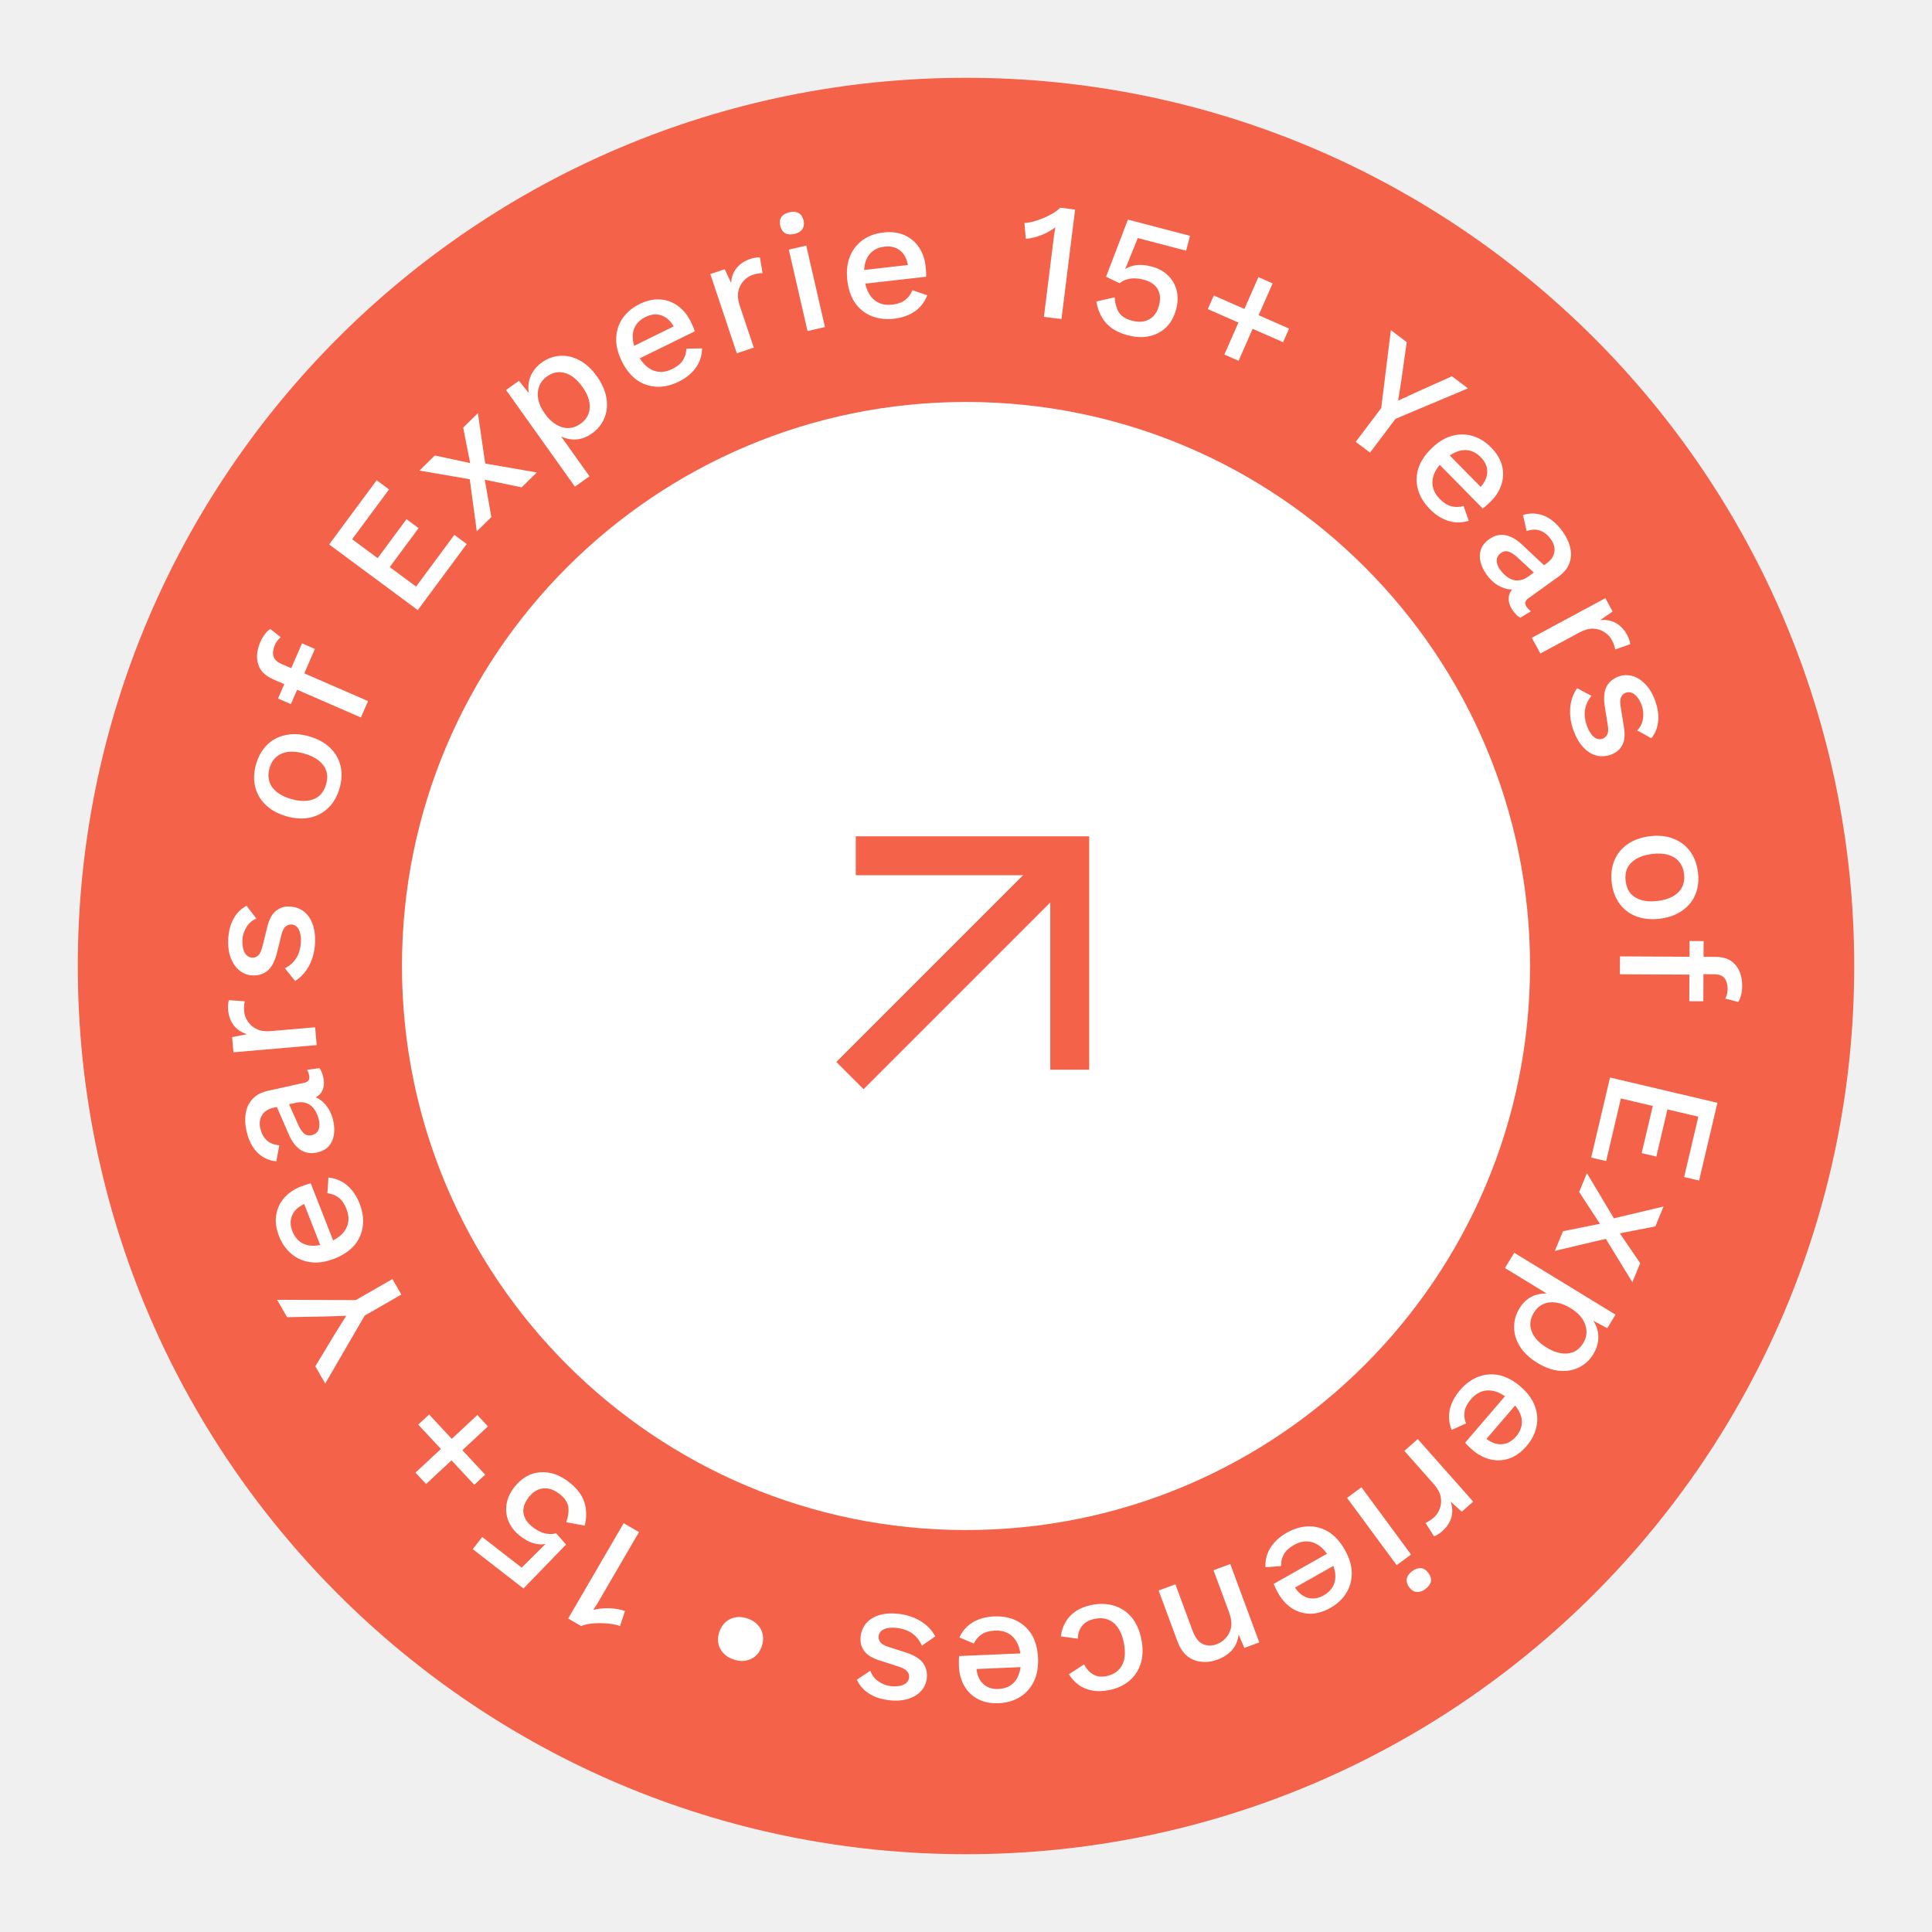
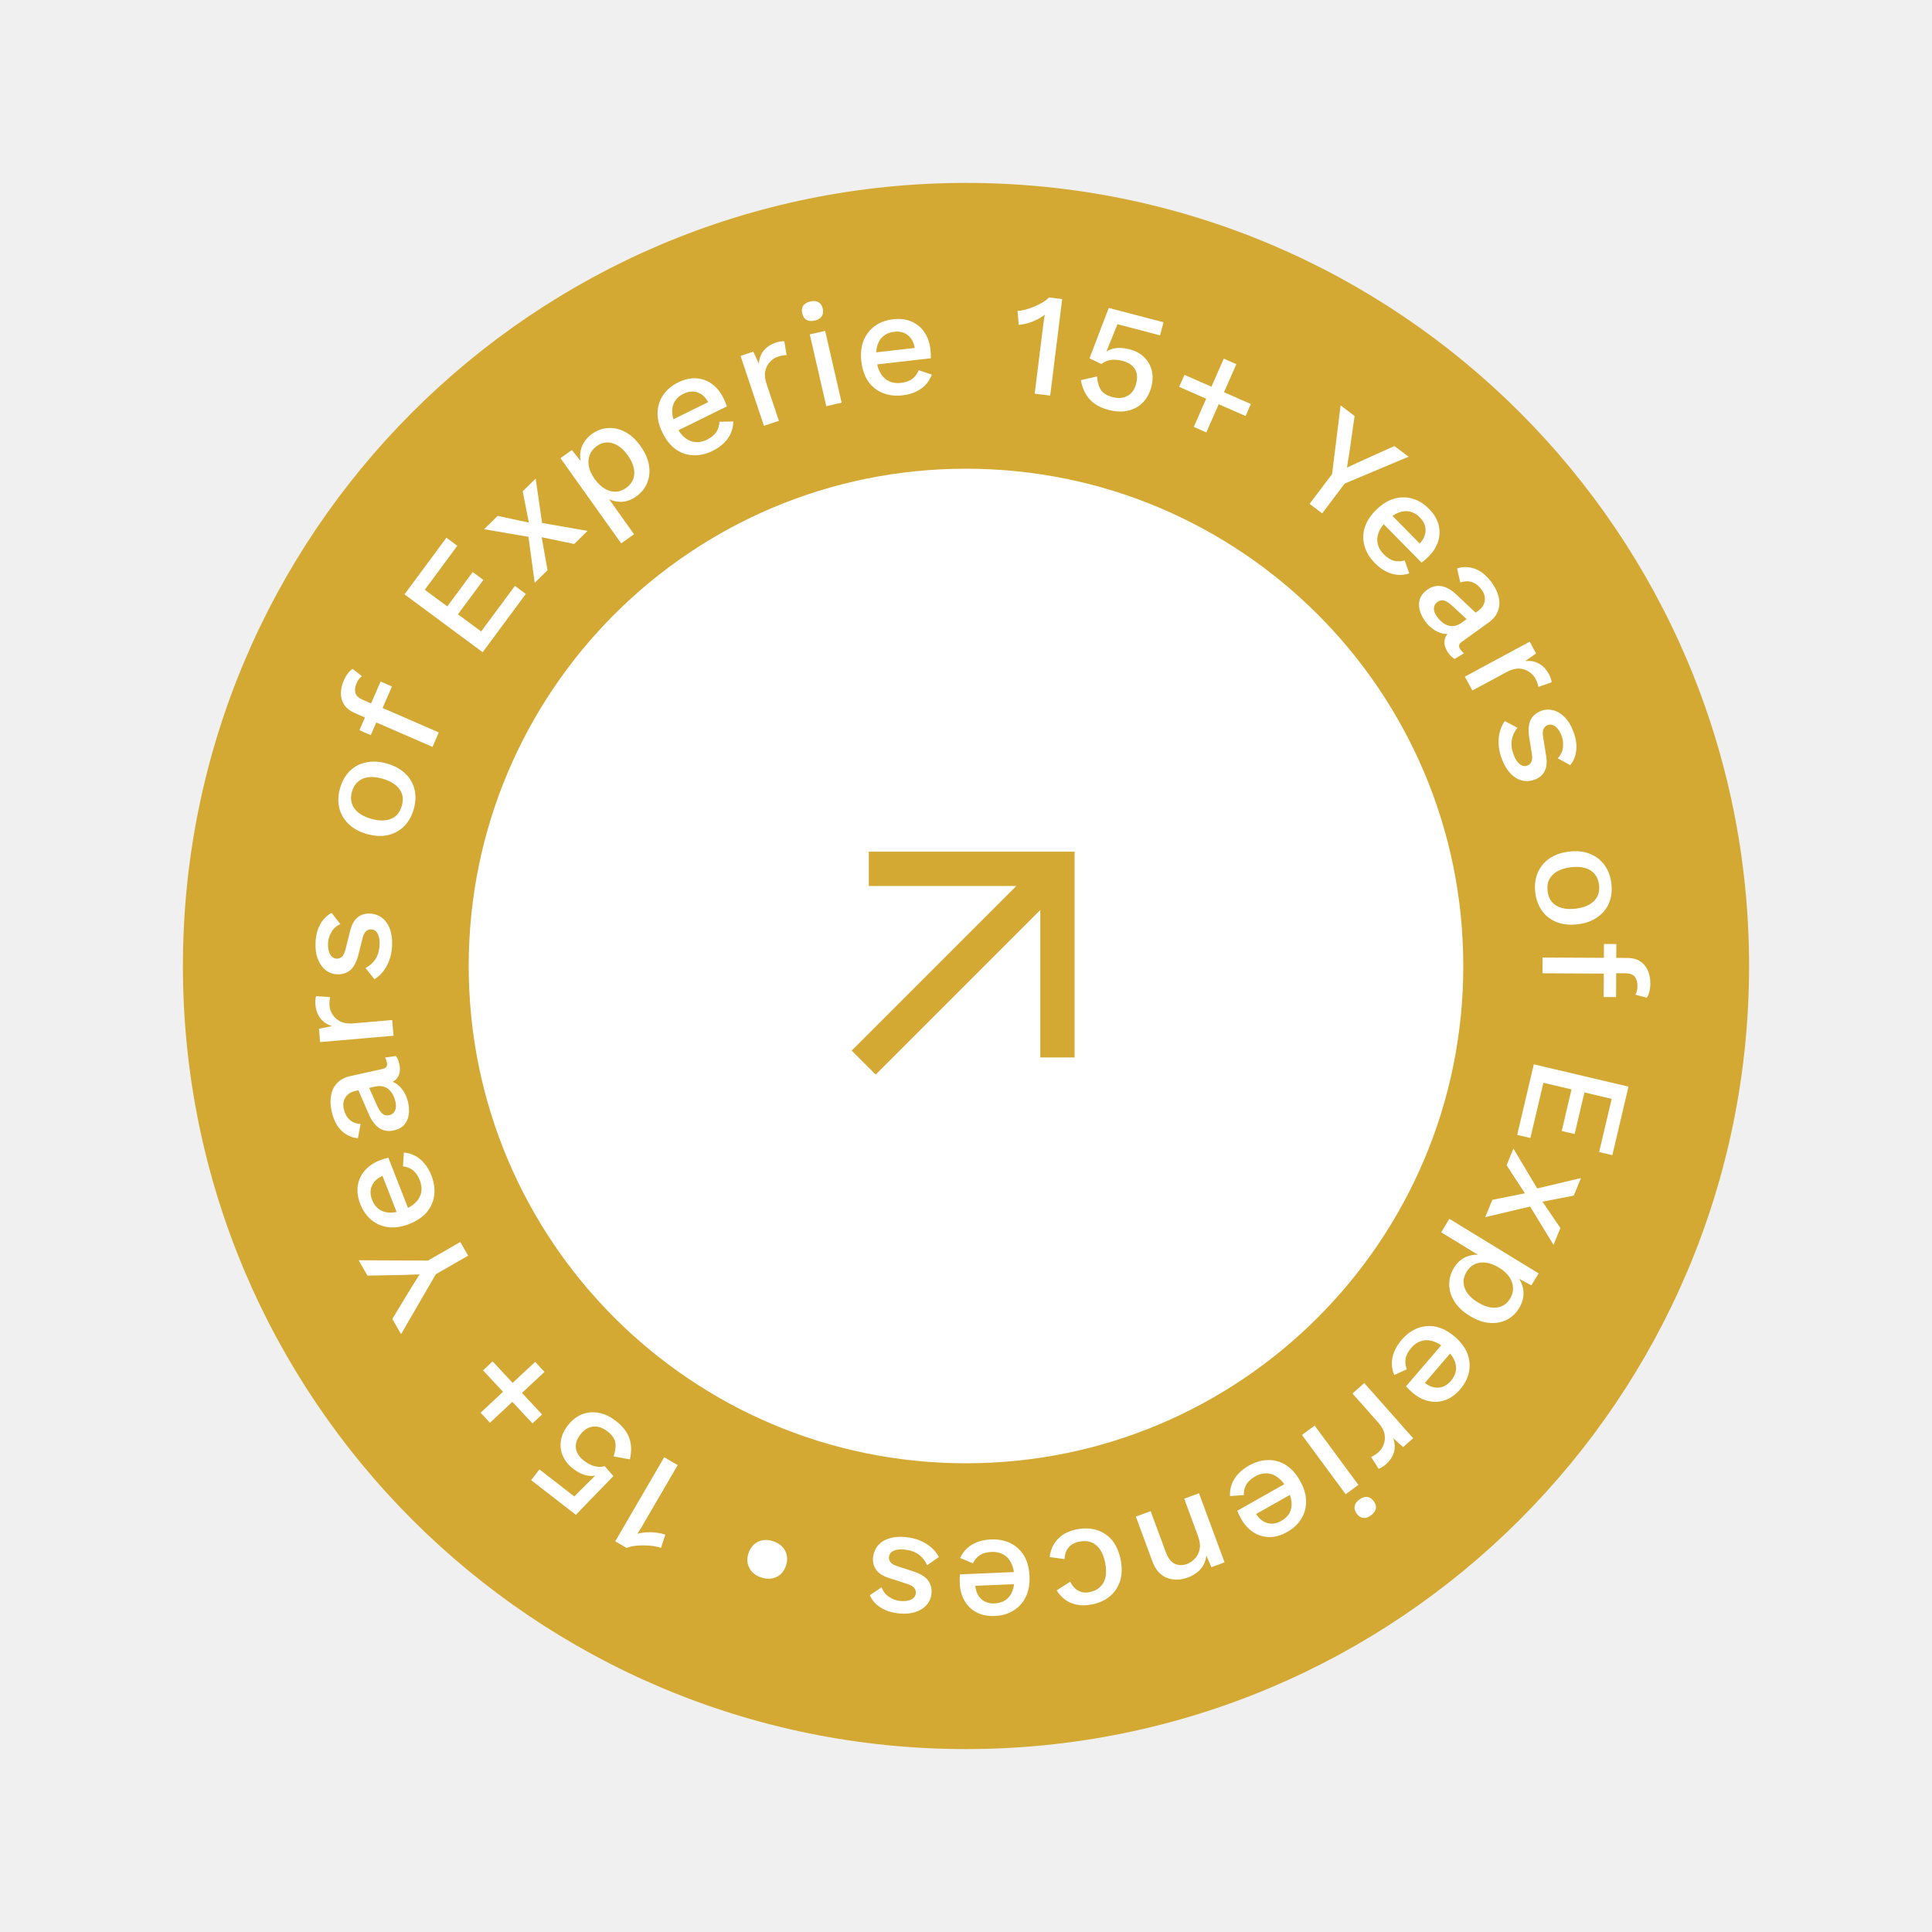
- <svg xmlns="http://www.w3.org/2000/svg" width="149" height="149" viewBox="0 0 149 149" fill="none">
-   <circle cx="74.5" cy="74.5" r="68.5" fill="#F36249" />
+ <svg xmlns="http://www.w3.org/2000/svg" width="149" height="149" viewBox="-10 -10 169 169" fill="none" overflow="visible">
+   <circle cx="74.5" cy="74.5" r="68.5" fill="#d3a934" />
  <circle cx="74.5" cy="74.5" r="43.5" fill="white" />
  <path d="M80.508 24.436L81.229 18.642C81.25 18.471 81.272 18.296 81.294 18.117C81.326 17.931 81.359 17.736 81.393 17.532C81.068 17.777 80.705 17.979 80.304 18.137C79.913 18.288 79.516 18.381 79.114 18.418L79.005 17.196C79.188 17.193 79.404 17.159 79.655 17.095C79.905 17.031 80.167 16.942 80.441 16.829C80.715 16.716 80.969 16.592 81.202 16.456C81.436 16.312 81.623 16.166 81.763 16.019L82.914 16.162L81.864 24.605L80.508 24.436ZM86.986 25.861C86.254 25.67 85.693 25.354 85.301 24.914C84.918 24.477 84.668 23.923 84.55 23.252L85.966 22.93C85.987 23.361 86.088 23.739 86.27 24.062C86.463 24.379 86.808 24.602 87.307 24.733C87.656 24.824 87.968 24.839 88.242 24.777C88.526 24.709 88.765 24.576 88.959 24.378C89.155 24.172 89.296 23.902 89.383 23.57C89.475 23.221 89.488 22.913 89.424 22.648C89.36 22.383 89.227 22.161 89.025 21.984C88.825 21.798 88.55 21.66 88.201 21.569C87.96 21.506 87.729 21.472 87.508 21.468C87.287 21.463 87.079 21.493 86.885 21.558C86.692 21.614 86.512 21.709 86.344 21.843L85.302 21.344L86.987 16.935L91.776 18.187L91.476 19.334L87.748 18.359L86.842 20.601L86.781 20.731L86.806 20.738C87.052 20.58 87.339 20.482 87.669 20.444C88.007 20.408 88.384 20.444 88.799 20.553C89.332 20.692 89.76 20.924 90.083 21.248C90.409 21.564 90.629 21.946 90.743 22.393C90.857 22.84 90.847 23.322 90.712 23.837C90.595 24.286 90.416 24.666 90.175 24.976C89.934 25.286 89.645 25.526 89.307 25.695C88.97 25.864 88.602 25.964 88.204 25.993C87.816 26.016 87.41 25.972 86.986 25.861ZM98.148 21.853L95.523 27.824L94.426 27.342L97.05 21.371L98.148 21.853ZM99.417 25.34L98.956 26.39L93.15 23.839L93.611 22.788L99.417 25.34ZM113.212 29.951L107.623 32.304L105.658 34.907L104.557 34.075L106.523 31.473L107.267 25.461L108.491 26.386L108.05 29.493L107.824 30.905L109.12 30.301L111.978 29.019L113.212 29.951ZM110.273 39.265C109.821 38.806 109.518 38.308 109.364 37.772C109.21 37.236 109.214 36.696 109.376 36.15C109.551 35.605 109.886 35.087 110.382 34.599C110.878 34.111 111.397 33.786 111.939 33.626C112.493 33.467 113.034 33.465 113.561 33.62C114.089 33.776 114.566 34.072 114.994 34.506C115.435 34.953 115.717 35.423 115.841 35.916C115.964 36.41 115.949 36.896 115.793 37.374C115.638 37.853 115.358 38.292 114.954 38.69C114.843 38.798 114.736 38.898 114.632 38.988C114.528 39.078 114.434 39.154 114.348 39.214L110.712 35.522L111.465 34.78L114.676 38.041L114.05 37.699C114.466 37.288 114.682 36.871 114.697 36.446C114.719 36.014 114.552 35.618 114.196 35.257C113.937 34.994 113.649 34.824 113.334 34.749C113.018 34.674 112.687 34.705 112.34 34.842C111.998 34.973 111.653 35.21 111.304 35.554C110.961 35.892 110.725 36.233 110.595 36.578C110.464 36.924 110.437 37.258 110.514 37.581C110.591 37.903 110.765 38.202 111.036 38.478C111.337 38.784 111.64 38.975 111.943 39.05C112.246 39.125 112.556 39.115 112.873 39.02L113.274 40.163C112.946 40.27 112.605 40.31 112.253 40.283C111.913 40.256 111.573 40.156 111.234 39.983C110.895 39.81 110.575 39.571 110.273 39.265ZM119.278 43.448C119.627 43.197 119.825 42.906 119.873 42.575C119.933 42.247 119.843 41.915 119.602 41.58C119.376 41.266 119.11 41.05 118.802 40.932C118.495 40.814 118.14 40.821 117.737 40.952L117.458 39.724C117.978 39.551 118.506 39.563 119.04 39.761C119.579 39.966 120.069 40.376 120.511 40.99C120.812 41.408 121.008 41.828 121.099 42.249C121.197 42.666 121.176 43.062 121.034 43.439C120.897 43.824 120.616 44.169 120.191 44.474L117.857 46.153C117.599 46.338 117.563 46.56 117.748 46.818C117.839 46.944 117.944 47.053 118.064 47.147L117.244 47.641C117.052 47.536 116.868 47.361 116.693 47.117C116.532 46.894 116.425 46.664 116.371 46.427C116.33 46.193 116.352 45.965 116.437 45.745C116.534 45.527 116.705 45.33 116.949 45.155L117.022 45.102L117.198 45.325C116.881 45.458 116.561 45.492 116.239 45.427C115.925 45.357 115.629 45.225 115.353 45.032C115.083 44.834 114.853 44.603 114.663 44.338C114.427 44.01 114.266 43.676 114.18 43.335C114.099 43.002 114.108 42.683 114.207 42.379C114.318 42.077 114.53 41.813 114.844 41.587C115.235 41.306 115.646 41.201 116.078 41.272C116.515 41.349 116.947 41.589 117.373 41.992L119.231 43.736L118.439 44.29L117.074 43.032C116.807 42.779 116.569 42.617 116.359 42.546C116.149 42.475 115.943 42.512 115.741 42.657C115.545 42.798 115.441 42.984 115.428 43.216C115.426 43.45 115.516 43.692 115.697 43.943C115.822 44.118 115.964 44.27 116.121 44.401C116.283 44.538 116.457 44.64 116.643 44.708C116.836 44.77 117.031 44.783 117.228 44.748C117.436 44.714 117.645 44.622 117.855 44.471L119.278 43.448ZM118.139 49.188L123.813 46.13L124.369 47.163L123.409 47.827C123.862 47.778 124.262 47.851 124.61 48.044C124.97 48.24 125.268 48.558 125.504 48.997C125.565 49.11 125.615 49.23 125.654 49.355C125.7 49.477 125.724 49.586 125.727 49.682L124.569 50.087C124.554 49.987 124.526 49.88 124.484 49.766C124.454 49.656 124.392 49.513 124.298 49.339C124.171 49.105 123.983 48.909 123.732 48.751C123.489 48.59 123.201 48.5 122.87 48.483C122.543 48.474 122.187 48.574 121.801 48.782L118.794 50.402L118.139 49.188ZM121.381 56.413C121.149 55.812 121.055 55.218 121.096 54.631C121.137 54.044 121.315 53.525 121.629 53.073L122.742 53.667C122.481 53.97 122.313 54.324 122.239 54.73C122.176 55.141 122.234 55.579 122.413 56.044C122.554 56.413 122.731 56.681 122.943 56.849C123.154 57.016 123.376 57.055 123.609 56.965C123.761 56.907 123.874 56.804 123.946 56.657C124.029 56.514 124.049 56.29 124.005 55.985L123.784 54.62C123.666 53.928 123.695 53.393 123.871 53.012C124.055 52.628 124.367 52.352 124.808 52.182C125.137 52.056 125.479 52.035 125.834 52.119C126.189 52.204 126.521 52.398 126.831 52.703C127.153 53.012 127.414 53.427 127.614 53.948C127.845 54.55 127.934 55.105 127.881 55.613C127.836 56.119 127.66 56.559 127.353 56.935L126.265 56.331C126.527 56.055 126.678 55.74 126.716 55.385C126.762 55.026 126.724 54.686 126.601 54.366C126.502 54.109 126.385 53.901 126.25 53.741C126.115 53.581 125.973 53.474 125.823 53.422C125.674 53.368 125.523 53.371 125.371 53.43C125.21 53.491 125.093 53.605 125.019 53.772C124.945 53.939 124.936 54.191 124.992 54.528L125.231 56.011C125.34 56.631 125.304 57.111 125.12 57.448C124.948 57.79 124.669 58.035 124.284 58.184C123.899 58.331 123.52 58.362 123.146 58.276C122.78 58.186 122.445 57.984 122.139 57.669C121.834 57.353 121.581 56.935 121.381 56.413ZM130.951 67.262C131.029 67.885 130.966 68.451 130.761 68.962C130.557 69.472 130.22 69.891 129.75 70.219C129.289 70.553 128.714 70.764 128.023 70.851C127.332 70.937 126.718 70.876 126.181 70.666C125.654 70.463 125.228 70.14 124.904 69.695C124.579 69.251 124.378 68.718 124.3 68.095C124.222 67.473 124.286 66.906 124.49 66.396C124.695 65.885 125.027 65.462 125.488 65.127C125.957 64.792 126.536 64.581 127.227 64.494C127.918 64.407 128.527 64.47 129.056 64.681C129.593 64.891 130.024 65.218 130.348 65.662C130.672 66.106 130.873 66.64 130.951 67.262ZM129.877 67.397C129.829 67.013 129.698 66.696 129.485 66.446C129.281 66.203 129.004 66.029 128.653 65.926C128.303 65.823 127.884 65.802 127.398 65.862C126.921 65.922 126.521 66.046 126.198 66.234C125.883 66.42 125.653 66.657 125.507 66.944C125.371 67.238 125.327 67.577 125.375 67.961C125.423 68.344 125.549 68.658 125.752 68.901C125.964 69.142 126.246 69.315 126.597 69.418C126.956 69.521 127.374 69.542 127.852 69.482C128.338 69.421 128.738 69.297 129.052 69.111C129.367 68.924 129.593 68.688 129.73 68.403C129.876 68.116 129.925 67.781 129.877 67.397ZM134.36 76.05C134.359 76.316 134.327 76.557 134.266 76.771C134.213 76.994 134.139 77.162 134.044 77.273L133.053 77.01C133.114 76.916 133.157 76.808 133.184 76.688C133.219 76.568 133.236 76.431 133.237 76.276C133.239 75.924 133.159 75.644 132.997 75.437C132.834 75.238 132.569 75.138 132.199 75.136L131.258 75.132L130.91 75.168L124.929 75.137L124.936 73.758L132.309 73.796C132.636 73.798 132.928 73.847 133.185 73.943C133.442 74.047 133.656 74.199 133.827 74.397C134.006 74.596 134.138 74.833 134.223 75.108C134.316 75.392 134.362 75.706 134.36 76.05ZM131.363 77.22L130.281 77.215L130.305 72.574L131.387 72.58L131.363 77.22ZM124.169 83.1L132.45 85.05L131.038 91.047L129.884 90.775L130.98 86.12L128.596 85.559L127.739 89.198L126.61 88.932L127.467 85.293L125.007 84.714L123.87 89.545L122.716 89.273L124.169 83.1ZM127.663 94.586L124.42 95.216L124.286 95.439L119.917 96.469L120.54 94.956L123.884 94.284L124.092 94.049L128.297 93.048L127.663 94.586ZM125.891 98.888L123.659 95.236L123.779 94.979L121.788 91.928L122.386 90.474L124.737 94.412L124.611 94.653L126.495 97.422L125.891 98.888ZM116.783 96.616L124.592 101.389L123.954 102.434L122.36 101.58L122.641 101.541C122.873 101.804 123.043 102.094 123.151 102.412C123.259 102.729 123.293 103.062 123.251 103.409C123.206 103.764 123.082 104.107 122.88 104.437C122.607 104.884 122.245 105.221 121.793 105.449C121.342 105.677 120.839 105.767 120.283 105.72C119.736 105.677 119.161 105.472 118.56 105.104C117.959 104.737 117.509 104.311 117.211 103.826C116.915 103.354 116.768 102.861 116.77 102.348C116.766 101.843 116.904 101.363 117.181 100.908C117.468 100.439 117.833 100.113 118.277 99.931C118.728 99.754 119.187 99.712 119.653 99.805L119.76 100.051L116.064 97.793L116.783 96.616ZM118.293 101.24C118.002 101.716 117.944 102.19 118.12 102.66C118.291 103.137 118.674 103.558 119.268 103.921C119.862 104.284 120.408 104.436 120.907 104.378C121.413 104.325 121.809 104.064 122.096 103.594C122.284 103.286 122.369 102.966 122.351 102.633C122.336 102.311 122.226 101.997 122.021 101.69C121.818 101.395 121.519 101.127 121.123 100.885C120.735 100.648 120.359 100.504 119.997 100.454C119.635 100.403 119.308 100.445 119.015 100.578C118.722 100.711 118.481 100.932 118.293 101.24ZM112.599 107.211C113.019 106.722 113.489 106.378 114.01 106.18C114.532 105.982 115.071 105.941 115.628 106.057C116.186 106.185 116.73 106.475 117.258 106.928C117.786 107.382 118.153 107.872 118.357 108.399C118.563 108.937 118.61 109.476 118.499 110.015C118.388 110.553 118.134 111.054 117.736 111.517C117.328 111.993 116.883 112.314 116.402 112.479C115.921 112.643 115.435 112.668 114.945 112.553C114.455 112.438 113.995 112.196 113.564 111.827C113.447 111.726 113.339 111.628 113.24 111.532C113.141 111.436 113.058 111.347 112.991 111.267L116.366 107.335L117.168 108.023L114.188 111.496L114.476 110.843C114.92 111.224 115.354 111.404 115.779 111.383C116.211 111.369 116.591 111.169 116.922 110.784C117.162 110.504 117.307 110.203 117.355 109.883C117.404 109.562 117.346 109.234 117.18 108.9C117.021 108.571 116.755 108.247 116.383 107.928C116.018 107.614 115.658 107.407 115.303 107.306C114.948 107.205 114.613 107.207 114.298 107.31C113.983 107.413 113.699 107.612 113.447 107.905C113.168 108.231 113.003 108.548 112.953 108.857C112.904 109.165 112.94 109.473 113.061 109.781L111.956 110.277C111.822 109.958 111.753 109.622 111.751 109.269C111.749 108.927 111.82 108.581 111.964 108.229C112.108 107.876 112.319 107.537 112.599 107.211ZM109.34 110.983L113.615 115.807L112.737 116.585L111.871 115.802C112.022 116.231 112.043 116.637 111.935 117.02C111.826 117.415 111.585 117.778 111.212 118.109C111.115 118.194 111.01 118.27 110.896 118.336C110.789 118.409 110.688 118.458 110.595 118.483L109.937 117.448C110.03 117.411 110.128 117.359 110.229 117.292C110.33 117.237 110.454 117.144 110.602 117.013C110.801 116.836 110.949 116.608 111.045 116.327C111.147 116.053 111.168 115.753 111.108 115.427C111.043 115.107 110.864 114.782 110.574 114.454L108.308 111.898L109.34 110.983ZM108.906 121.174C109.149 120.996 109.379 120.917 109.597 120.938C109.813 120.97 110.003 121.097 110.166 121.319C110.329 121.54 110.392 121.755 110.354 121.965C110.309 122.179 110.166 122.376 109.924 122.554C109.689 122.728 109.466 122.801 109.254 122.776C109.036 122.755 108.846 122.634 108.682 122.413C108.519 122.191 108.457 121.97 108.497 121.749C108.535 121.539 108.671 121.348 108.906 121.174ZM107.714 120.708L103.889 115.522L104.999 114.703L108.824 119.89L107.714 120.708ZM99.239 118.206C99.8 117.889 100.36 117.726 100.917 117.717C101.475 117.707 101.996 117.852 102.48 118.151C102.962 118.461 103.374 118.919 103.716 119.525C104.059 120.131 104.237 120.716 104.25 121.281C104.26 121.858 104.121 122.381 103.834 122.849C103.546 123.318 103.136 123.703 102.605 124.003C102.059 124.312 101.532 124.462 101.023 124.453C100.515 124.444 100.05 124.302 99.628 124.028C99.206 123.753 98.856 123.368 98.576 122.875C98.5 122.74 98.432 122.611 98.372 122.487C98.312 122.363 98.264 122.252 98.228 122.154L102.739 119.604L103.259 120.524L99.276 122.776L99.769 122.26C100.056 122.769 100.404 123.086 100.81 123.211C101.221 123.344 101.647 123.286 102.088 123.036C102.41 122.855 102.648 122.621 102.803 122.336C102.958 122.051 103.014 121.723 102.972 121.352C102.935 120.989 102.795 120.594 102.554 120.167C102.317 119.748 102.049 119.431 101.749 119.215C101.45 119 101.134 118.887 100.803 118.877C100.471 118.867 100.137 118.957 99.801 119.147C99.427 119.359 99.164 119.601 99.012 119.874C98.861 120.147 98.79 120.449 98.799 120.78L97.591 120.87C97.574 120.525 97.624 120.185 97.742 119.852C97.856 119.531 98.041 119.229 98.296 118.947C98.551 118.664 98.865 118.417 99.239 118.206ZM94.882 120.621L97.117 126.666L95.968 127.091L95.302 125.55L95.534 125.657C95.55 126.045 95.494 126.391 95.368 126.694C95.237 127.008 95.046 127.271 94.794 127.483C94.534 127.698 94.24 127.867 93.909 127.989C93.482 128.147 93.068 128.204 92.667 128.16C92.26 128.127 91.895 127.982 91.572 127.726C91.248 127.47 90.993 127.088 90.805 126.58L89.357 122.663L90.651 122.185L91.951 125.703C92.171 126.3 92.448 126.665 92.782 126.798C93.11 126.942 93.459 126.946 93.83 126.809C94.096 126.711 94.33 126.551 94.532 126.329C94.738 126.116 94.874 125.841 94.942 125.505C95.002 125.171 94.947 124.774 94.777 124.315L93.589 121.099L94.882 120.621ZM85.541 130.343C85.035 130.443 84.59 130.452 84.206 130.371C83.815 130.299 83.471 130.152 83.173 129.931C82.875 129.709 82.629 129.438 82.434 129.118L83.612 128.359C83.798 128.726 84.033 128.986 84.318 129.14C84.595 129.304 84.928 129.348 85.316 129.271C85.695 129.196 86.002 129.043 86.237 128.813C86.474 128.591 86.631 128.302 86.709 127.944C86.779 127.589 86.767 127.171 86.672 126.69C86.578 126.218 86.428 125.832 86.219 125.532C86.011 125.231 85.755 125.023 85.452 124.908C85.149 124.793 84.812 124.772 84.441 124.845C84.155 124.902 83.915 124.997 83.723 125.132C83.532 125.274 83.386 125.448 83.287 125.651C83.18 125.865 83.127 126.108 83.128 126.379L81.819 126.204C81.862 125.801 81.982 125.432 82.178 125.095C82.368 124.769 82.632 124.489 82.971 124.255C83.312 124.03 83.723 123.87 84.204 123.775C84.827 123.652 85.405 123.673 85.938 123.84C86.47 124.006 86.919 124.307 87.285 124.743C87.645 125.189 87.892 125.753 88.027 126.436C88.162 127.119 88.147 127.73 87.983 128.271C87.811 128.822 87.515 129.274 87.095 129.629C86.666 129.985 86.148 130.223 85.541 130.343ZM76.668 124.66C77.312 124.633 77.885 124.742 78.385 124.987C78.886 125.233 79.284 125.599 79.58 126.085C79.868 126.58 80.026 127.175 80.056 127.871C80.086 128.566 79.978 129.169 79.733 129.678C79.48 130.196 79.118 130.599 78.649 130.885C78.179 131.172 77.64 131.328 77.03 131.354C76.404 131.381 75.866 131.274 75.417 131.035C74.968 130.796 74.618 130.459 74.368 130.022C74.117 129.585 73.979 129.084 73.955 128.517C73.949 128.363 73.947 128.217 73.95 128.079C73.952 127.941 73.96 127.82 73.973 127.717L79.15 127.496L79.195 128.553L74.623 128.747L75.297 128.512C75.322 129.096 75.487 129.536 75.792 129.833C76.097 130.138 76.503 130.28 77.01 130.258C77.379 130.242 77.697 130.143 77.965 129.959C78.232 129.776 78.431 129.51 78.563 129.16C78.694 128.819 78.75 128.404 78.729 127.914C78.709 127.434 78.614 127.029 78.445 126.701C78.276 126.372 78.047 126.129 77.756 125.969C77.466 125.809 77.127 125.738 76.741 125.754C76.311 125.772 75.967 125.869 75.708 126.043C75.449 126.217 75.248 126.454 75.106 126.752L73.989 126.284C74.131 125.968 74.33 125.689 74.586 125.446C74.834 125.211 75.136 125.027 75.491 124.891C75.847 124.756 76.239 124.679 76.668 124.66ZM69.267 124.459C69.908 124.526 70.481 124.712 70.984 125.016C71.488 125.319 71.87 125.714 72.13 126.199L71.095 126.92C70.944 126.549 70.704 126.239 70.376 125.988C70.039 125.745 69.622 125.598 69.127 125.546C68.734 125.504 68.415 125.54 68.169 125.652C67.924 125.764 67.789 125.944 67.762 126.192C67.745 126.355 67.786 126.502 67.885 126.633C67.974 126.772 68.164 126.891 68.456 126.991L69.772 127.415C70.441 127.624 70.906 127.893 71.165 128.223C71.423 128.561 71.527 128.966 71.477 129.436C71.44 129.786 71.304 130.1 71.067 130.377C70.83 130.655 70.506 130.863 70.094 131.001C69.672 131.146 69.184 131.19 68.629 131.131C67.988 131.064 67.453 130.891 67.024 130.612C66.595 130.342 66.282 129.985 66.087 129.541L67.12 128.846C67.246 129.205 67.459 129.483 67.758 129.678C68.056 129.883 68.376 130.003 68.718 130.039C68.991 130.068 69.23 130.058 69.434 130.011C69.637 129.963 69.797 129.885 69.912 129.776C70.027 129.667 70.093 129.532 70.111 129.369C70.129 129.198 70.08 129.042 69.966 128.9C69.851 128.759 69.63 128.636 69.304 128.532L67.875 128.071C67.273 127.886 66.863 127.636 66.646 127.319C66.419 127.01 66.327 126.65 66.371 126.24C66.414 125.83 66.559 125.478 66.806 125.184C67.052 124.899 67.385 124.692 67.805 124.564C68.224 124.435 68.712 124.4 69.267 124.459ZM57.65 124.823C58.131 124.985 58.476 125.266 58.686 125.663C58.885 126.066 58.906 126.5 58.749 126.964C58.589 127.436 58.31 127.764 57.913 127.947C57.504 128.135 57.06 128.148 56.58 127.985C56.091 127.82 55.746 127.54 55.544 127.145C55.34 126.758 55.317 126.328 55.477 125.856C55.634 125.392 55.914 125.061 56.317 124.861C56.718 124.67 57.162 124.658 57.65 124.823ZM49.28 118.158L46.342 123.204C46.256 123.353 46.167 123.505 46.076 123.661C45.974 123.82 45.867 123.987 45.756 124.161C46.151 124.062 46.564 124.019 46.994 124.031C47.413 124.047 47.815 124.116 48.2 124.241L47.819 125.407C47.65 125.338 47.438 125.284 47.183 125.245C46.927 125.206 46.651 125.184 46.355 125.181C46.059 125.177 45.776 125.192 45.509 125.225C45.237 125.265 45.007 125.326 44.821 125.406L43.819 124.823L48.099 117.471L49.28 118.158ZM43.885 114.303C44.482 114.766 44.874 115.277 45.061 115.835C45.241 116.388 45.254 116.996 45.098 117.659L43.669 117.398C43.82 116.993 43.875 116.607 43.835 116.238C43.783 115.871 43.553 115.53 43.145 115.213C42.86 114.992 42.58 114.856 42.304 114.805C42.016 114.756 41.744 114.784 41.488 114.89C41.226 115.002 40.99 115.194 40.779 115.466C40.558 115.751 40.425 116.028 40.379 116.297C40.333 116.566 40.369 116.822 40.485 117.065C40.596 117.314 40.794 117.549 41.079 117.771C41.276 117.923 41.475 118.045 41.677 118.136C41.878 118.227 42.081 118.281 42.285 118.298C42.484 118.322 42.687 118.306 42.894 118.249L43.656 119.118L40.372 122.508L36.462 119.473L37.189 118.537L40.233 120.9L41.948 119.195L42.055 119.099L42.035 119.083C41.747 119.132 41.444 119.109 41.126 119.014C40.801 118.914 40.469 118.733 40.129 118.469C39.695 118.132 39.392 117.75 39.222 117.325C39.047 116.906 38.995 116.468 39.066 116.012C39.137 115.556 39.336 115.118 39.663 114.697C39.947 114.33 40.261 114.052 40.605 113.862C40.948 113.671 41.309 113.565 41.685 113.542C42.062 113.519 42.439 113.572 42.817 113.702C43.183 113.834 43.539 114.034 43.885 114.303ZM32.041 113.575L36.814 109.129L37.631 110.006L32.859 114.452L32.041 113.575ZM32.255 109.871L33.094 109.089L37.417 113.729L36.578 114.511L32.255 109.871ZM21.373 100.242L27.437 100.268L30.265 98.644L30.952 99.84L28.124 101.464L25.083 106.703L24.319 105.373L25.942 102.687L26.704 101.477L25.275 101.525L22.143 101.584L21.373 100.242ZM27.734 92.822C27.969 93.422 28.052 93.999 27.982 94.552C27.913 95.105 27.696 95.601 27.332 96.038C26.957 96.471 26.445 96.814 25.797 97.068C25.149 97.322 24.544 97.415 23.983 97.349C23.41 97.278 22.913 97.066 22.489 96.715C22.066 96.364 21.743 95.904 21.52 95.336C21.292 94.752 21.218 94.209 21.298 93.707C21.379 93.205 21.585 92.764 21.916 92.385C22.248 92.007 22.678 91.714 23.206 91.507C23.35 91.451 23.488 91.402 23.619 91.359C23.75 91.317 23.867 91.286 23.969 91.264L25.857 96.09L24.873 96.475L23.205 92.213L23.646 92.774C23.102 92.987 22.739 93.286 22.558 93.671C22.368 94.059 22.366 94.489 22.55 94.961C22.685 95.305 22.882 95.574 23.143 95.767C23.403 95.961 23.72 96.063 24.093 96.074C24.458 96.088 24.869 96.005 25.325 95.827C25.773 95.652 26.125 95.431 26.381 95.165C26.637 94.899 26.793 94.602 26.85 94.275C26.906 93.949 26.864 93.605 26.723 93.245C26.567 92.845 26.364 92.551 26.115 92.362C25.866 92.174 25.577 92.061 25.249 92.023L25.33 90.815C25.674 90.846 26.003 90.944 26.316 91.107C26.618 91.266 26.891 91.491 27.134 91.783C27.378 92.076 27.578 92.422 27.734 92.822ZM21.109 85.425C20.689 85.518 20.392 85.707 20.218 85.992C20.033 86.27 19.985 86.611 20.074 87.014C20.157 87.391 20.317 87.695 20.553 87.924C20.788 88.154 21.117 88.288 21.539 88.327L21.311 89.565C20.764 89.519 20.285 89.299 19.872 88.907C19.458 88.505 19.169 87.936 19.006 87.197C18.894 86.694 18.88 86.231 18.962 85.808C19.036 85.386 19.213 85.03 19.492 84.74C19.769 84.441 20.163 84.235 20.675 84.122L23.482 83.501C23.793 83.433 23.913 83.243 23.845 82.933C23.811 82.781 23.758 82.639 23.684 82.506L24.633 82.375C24.767 82.548 24.867 82.781 24.932 83.075C24.992 83.343 24.999 83.597 24.955 83.835C24.901 84.067 24.791 84.268 24.626 84.436C24.451 84.598 24.216 84.712 23.922 84.777L23.834 84.796L23.761 84.522C24.105 84.525 24.412 84.62 24.682 84.807C24.943 84.995 25.163 85.233 25.341 85.519C25.51 85.807 25.63 86.111 25.701 86.43C25.788 86.824 25.804 87.195 25.748 87.541C25.691 87.879 25.557 88.169 25.346 88.409C25.125 88.643 24.826 88.801 24.448 88.885C23.978 88.989 23.559 88.923 23.19 88.688C22.819 88.444 22.517 88.053 22.284 87.515L21.266 85.179L22.212 84.983L22.97 86.677C23.115 87.015 23.27 87.258 23.435 87.406C23.599 87.554 23.803 87.602 24.047 87.548C24.282 87.496 24.451 87.366 24.555 87.158C24.648 86.944 24.662 86.686 24.595 86.384C24.548 86.174 24.479 85.978 24.386 85.796C24.291 85.606 24.171 85.443 24.027 85.308C23.874 85.175 23.7 85.085 23.506 85.04C23.301 84.989 23.072 84.991 22.82 85.047L21.109 85.425ZM24.423 80.6L18.002 81.155L17.901 79.986L19.046 79.758C18.612 79.623 18.273 79.398 18.03 79.082C17.778 78.759 17.631 78.349 17.588 77.852C17.577 77.724 17.578 77.594 17.593 77.464C17.599 77.334 17.62 77.224 17.655 77.135L18.879 77.223C18.853 77.321 18.836 77.43 18.83 77.551C18.814 77.665 18.814 77.82 18.831 78.017C18.854 78.282 18.949 78.537 19.117 78.781C19.276 79.026 19.504 79.222 19.802 79.369C20.098 79.507 20.465 79.558 20.901 79.52L24.305 79.226L24.423 80.6ZM24.299 72.681C24.276 73.325 24.13 73.909 23.862 74.432C23.593 74.955 23.226 75.363 22.759 75.656L21.97 74.673C22.329 74.497 22.622 74.237 22.849 73.892C23.069 73.539 23.187 73.113 23.205 72.615C23.22 72.22 23.162 71.904 23.033 71.667C22.904 71.43 22.715 71.308 22.466 71.299C22.303 71.293 22.159 71.343 22.035 71.451C21.903 71.549 21.797 71.747 21.717 72.045L21.384 73.388C21.222 74.07 20.985 74.551 20.674 74.832C20.354 75.113 19.958 75.245 19.486 75.228C19.134 75.215 18.811 75.1 18.518 74.883C18.225 74.666 17.996 74.356 17.83 73.955C17.655 73.544 17.578 73.06 17.599 72.502C17.622 71.858 17.758 71.312 18.006 70.866C18.246 70.419 18.581 70.083 19.01 69.857L19.774 70.84C19.425 70.99 19.163 71.222 18.988 71.533C18.805 71.845 18.707 72.172 18.694 72.516C18.684 72.791 18.71 73.028 18.772 73.228C18.833 73.428 18.922 73.582 19.039 73.689C19.155 73.797 19.295 73.853 19.458 73.859C19.63 73.866 19.783 73.807 19.916 73.683C20.05 73.558 20.157 73.33 20.238 72.998L20.6 71.54C20.743 70.926 20.965 70.5 21.266 70.262C21.558 70.014 21.911 69.898 22.323 69.913C22.735 69.928 23.096 70.049 23.406 70.275C23.708 70.501 23.937 70.819 24.094 71.229C24.251 71.638 24.32 72.123 24.299 72.681ZM19.747 58.941C19.92 58.338 20.201 57.842 20.59 57.453C20.979 57.063 21.454 56.811 22.015 56.695C22.569 56.568 23.181 56.6 23.851 56.792C24.52 56.984 25.06 57.283 25.471 57.687C25.877 58.08 26.141 58.545 26.265 59.081C26.388 59.617 26.363 60.187 26.19 60.79C26.017 61.393 25.736 61.889 25.347 62.278C24.959 62.667 24.487 62.925 23.932 63.051C23.369 63.176 22.752 63.142 22.083 62.95C21.414 62.758 20.878 62.461 20.475 62.059C20.063 61.655 19.796 61.185 19.673 60.649C19.549 60.113 19.574 59.544 19.747 58.941ZM20.788 59.239C20.681 59.611 20.677 59.954 20.774 60.268C20.866 60.572 21.053 60.84 21.335 61.072C21.617 61.305 21.993 61.489 22.464 61.624C22.926 61.757 23.343 61.801 23.714 61.755C24.076 61.707 24.381 61.58 24.628 61.374C24.869 61.157 25.043 60.863 25.149 60.491C25.256 60.119 25.263 59.782 25.172 59.478C25.072 59.172 24.881 58.903 24.599 58.67C24.309 58.435 23.933 58.251 23.47 58.118C22.999 57.983 22.583 57.94 22.22 57.987C21.858 58.035 21.557 58.164 21.319 58.372C21.072 58.579 20.895 58.868 20.788 59.239ZM20.078 49.511C20.184 49.267 20.308 49.058 20.448 48.885C20.585 48.701 20.719 48.576 20.85 48.512L21.657 49.144C21.564 49.207 21.482 49.288 21.41 49.388C21.331 49.485 21.26 49.604 21.198 49.746C21.058 50.069 21.021 50.358 21.089 50.612C21.159 50.858 21.364 51.055 21.703 51.203L22.566 51.578L22.9 51.682L28.384 54.069L27.834 55.333L21.073 52.391C20.774 52.26 20.525 52.1 20.326 51.911C20.131 51.713 19.994 51.49 19.916 51.24C19.829 50.987 19.801 50.717 19.832 50.43C19.859 50.133 19.94 49.826 20.078 49.511ZM23.293 49.617L24.286 50.049L22.434 54.304L21.441 53.872L23.293 49.617ZM32.221 47.052L25.384 41.989L29.05 37.038L30.004 37.743L27.158 41.587L29.126 43.044L31.351 40.04L32.283 40.73L30.058 43.734L32.089 45.238L35.042 41.249L35.995 41.955L32.221 47.052ZM33.535 35.127L36.764 35.821L36.975 35.668L41.398 36.438L40.23 37.585L36.891 36.889L36.607 37.023L32.348 36.292L33.535 35.127ZM36.855 31.866L37.472 36.101L37.261 36.291L37.894 39.879L36.772 40.981L36.157 36.436L36.368 36.264L35.723 32.977L36.855 31.866ZM44.339 37.532L39.028 30.079L40.025 29.368L41.156 30.778L40.882 30.704C40.772 30.371 40.729 30.038 40.754 29.703C40.78 29.368 40.88 29.049 41.054 28.746C41.235 28.437 41.483 28.171 41.798 27.947C42.225 27.642 42.691 27.474 43.195 27.442C43.7 27.409 44.198 27.524 44.69 27.785C45.177 28.039 45.625 28.453 46.034 29.027C46.443 29.601 46.69 30.169 46.774 30.732C46.86 31.282 46.802 31.793 46.6 32.265C46.404 32.731 46.09 33.119 45.656 33.428C45.208 33.747 44.744 33.903 44.265 33.897C43.78 33.883 43.342 33.742 42.95 33.473L42.949 33.204L45.462 36.732L44.339 37.532ZM44.764 32.687C45.219 32.362 45.457 31.95 45.48 31.448C45.51 30.942 45.322 30.405 44.918 29.838C44.514 29.271 44.072 28.917 43.591 28.774C43.104 28.625 42.637 28.71 42.189 29.029C41.895 29.238 41.691 29.5 41.577 29.813C41.465 30.115 41.443 30.447 41.511 30.81C41.582 31.16 41.752 31.525 42.021 31.903C42.285 32.274 42.574 32.553 42.888 32.741C43.201 32.929 43.519 33.02 43.84 33.012C44.162 33.005 44.47 32.896 44.764 32.687ZM52.346 29.434C51.768 29.718 51.2 29.849 50.643 29.826C50.086 29.802 49.574 29.628 49.107 29.302C48.645 28.965 48.26 28.483 47.953 27.859C47.645 27.234 47.502 26.639 47.521 26.075C47.544 25.498 47.713 24.984 48.027 24.533C48.341 24.082 48.772 23.721 49.32 23.452C49.883 23.175 50.418 23.056 50.925 23.094C51.432 23.132 51.888 23.301 52.294 23.599C52.699 23.898 53.027 24.302 53.277 24.811C53.345 24.95 53.406 25.083 53.459 25.21C53.511 25.337 53.553 25.451 53.583 25.551L48.933 27.837L48.466 26.888L52.573 24.869L52.051 25.356C51.793 24.831 51.465 24.495 51.066 24.346C50.664 24.19 50.235 24.223 49.78 24.447C49.449 24.61 49.197 24.829 49.026 25.105C48.855 25.38 48.78 25.704 48.801 26.077C48.817 26.443 48.934 26.845 49.15 27.285C49.362 27.716 49.611 28.049 49.898 28.281C50.185 28.514 50.493 28.645 50.824 28.674C51.154 28.703 51.493 28.632 51.84 28.462C52.225 28.272 52.502 28.045 52.669 27.781C52.836 27.517 52.924 27.22 52.934 26.89L54.145 26.869C54.142 27.215 54.073 27.551 53.936 27.876C53.803 28.191 53.602 28.481 53.331 28.748C53.06 29.016 52.732 29.244 52.346 29.434ZM56.825 27.248L54.781 21.135L55.894 20.763L56.384 21.823C56.413 21.369 56.553 20.987 56.803 20.677C57.058 20.356 57.422 20.116 57.894 19.958C58.017 19.918 58.143 19.889 58.273 19.872C58.401 19.848 58.512 19.842 58.608 19.856L58.808 21.066C58.708 21.064 58.598 21.073 58.478 21.095C58.364 21.106 58.213 21.143 58.026 21.206C57.773 21.29 57.548 21.442 57.35 21.663C57.149 21.875 57.012 22.143 56.939 22.466C56.874 22.787 56.911 23.155 57.05 23.571L58.133 26.81L56.825 27.248ZM61.271 18.041C60.978 18.108 60.736 18.089 60.544 17.983C60.358 17.867 60.235 17.675 60.173 17.407C60.112 17.139 60.14 16.916 60.258 16.739C60.385 16.56 60.594 16.437 60.888 16.37C61.172 16.304 61.406 16.326 61.59 16.433C61.782 16.539 61.908 16.726 61.97 16.994C62.032 17.262 62 17.49 61.876 17.677C61.758 17.854 61.556 17.975 61.271 18.041ZM62.18 18.943L63.622 25.224L62.278 25.533L60.835 19.252L62.18 18.943ZM68.953 24.581C68.313 24.653 67.734 24.585 67.217 24.376C66.701 24.167 66.277 23.83 65.948 23.366C65.626 22.893 65.425 22.31 65.346 21.618C65.267 20.927 65.332 20.318 65.54 19.793C65.756 19.258 66.088 18.831 66.536 18.512C66.984 18.193 67.511 17.999 68.117 17.93C68.741 17.858 69.285 17.926 69.749 18.133C70.214 18.339 70.587 18.651 70.868 19.069C71.149 19.487 71.322 19.977 71.386 20.541C71.403 20.695 71.416 20.84 71.423 20.978C71.43 21.115 71.431 21.236 71.425 21.341L66.277 21.927L66.157 20.877L70.704 20.359L70.048 20.642C69.982 20.061 69.786 19.634 69.461 19.359C69.135 19.076 68.72 18.964 68.216 19.021C67.849 19.063 67.538 19.185 67.284 19.387C67.031 19.589 66.851 19.869 66.745 20.227C66.637 20.576 66.612 20.994 66.667 21.481C66.721 21.959 66.844 22.356 67.036 22.671C67.228 22.987 67.474 23.214 67.775 23.352C68.077 23.491 68.419 23.539 68.803 23.495C69.23 23.446 69.567 23.326 69.813 23.133C70.059 22.941 70.243 22.691 70.363 22.383L71.51 22.771C71.392 23.096 71.213 23.389 70.975 23.649C70.744 23.901 70.456 24.107 70.111 24.267C69.766 24.427 69.38 24.532 68.953 24.581Z" fill="white" />
-   <path d="M66.6 84L64.5 81.9L78.9 67.5H66V64.5H84V82.5H81V69.6L66.6 84Z" fill="#F36249" />
+   <path d="M66.6 84L64.5 81.9L78.9 67.5H66V64.5H84V82.5H81V69.6L66.6 84Z" fill="#d3a934" />
</svg>
